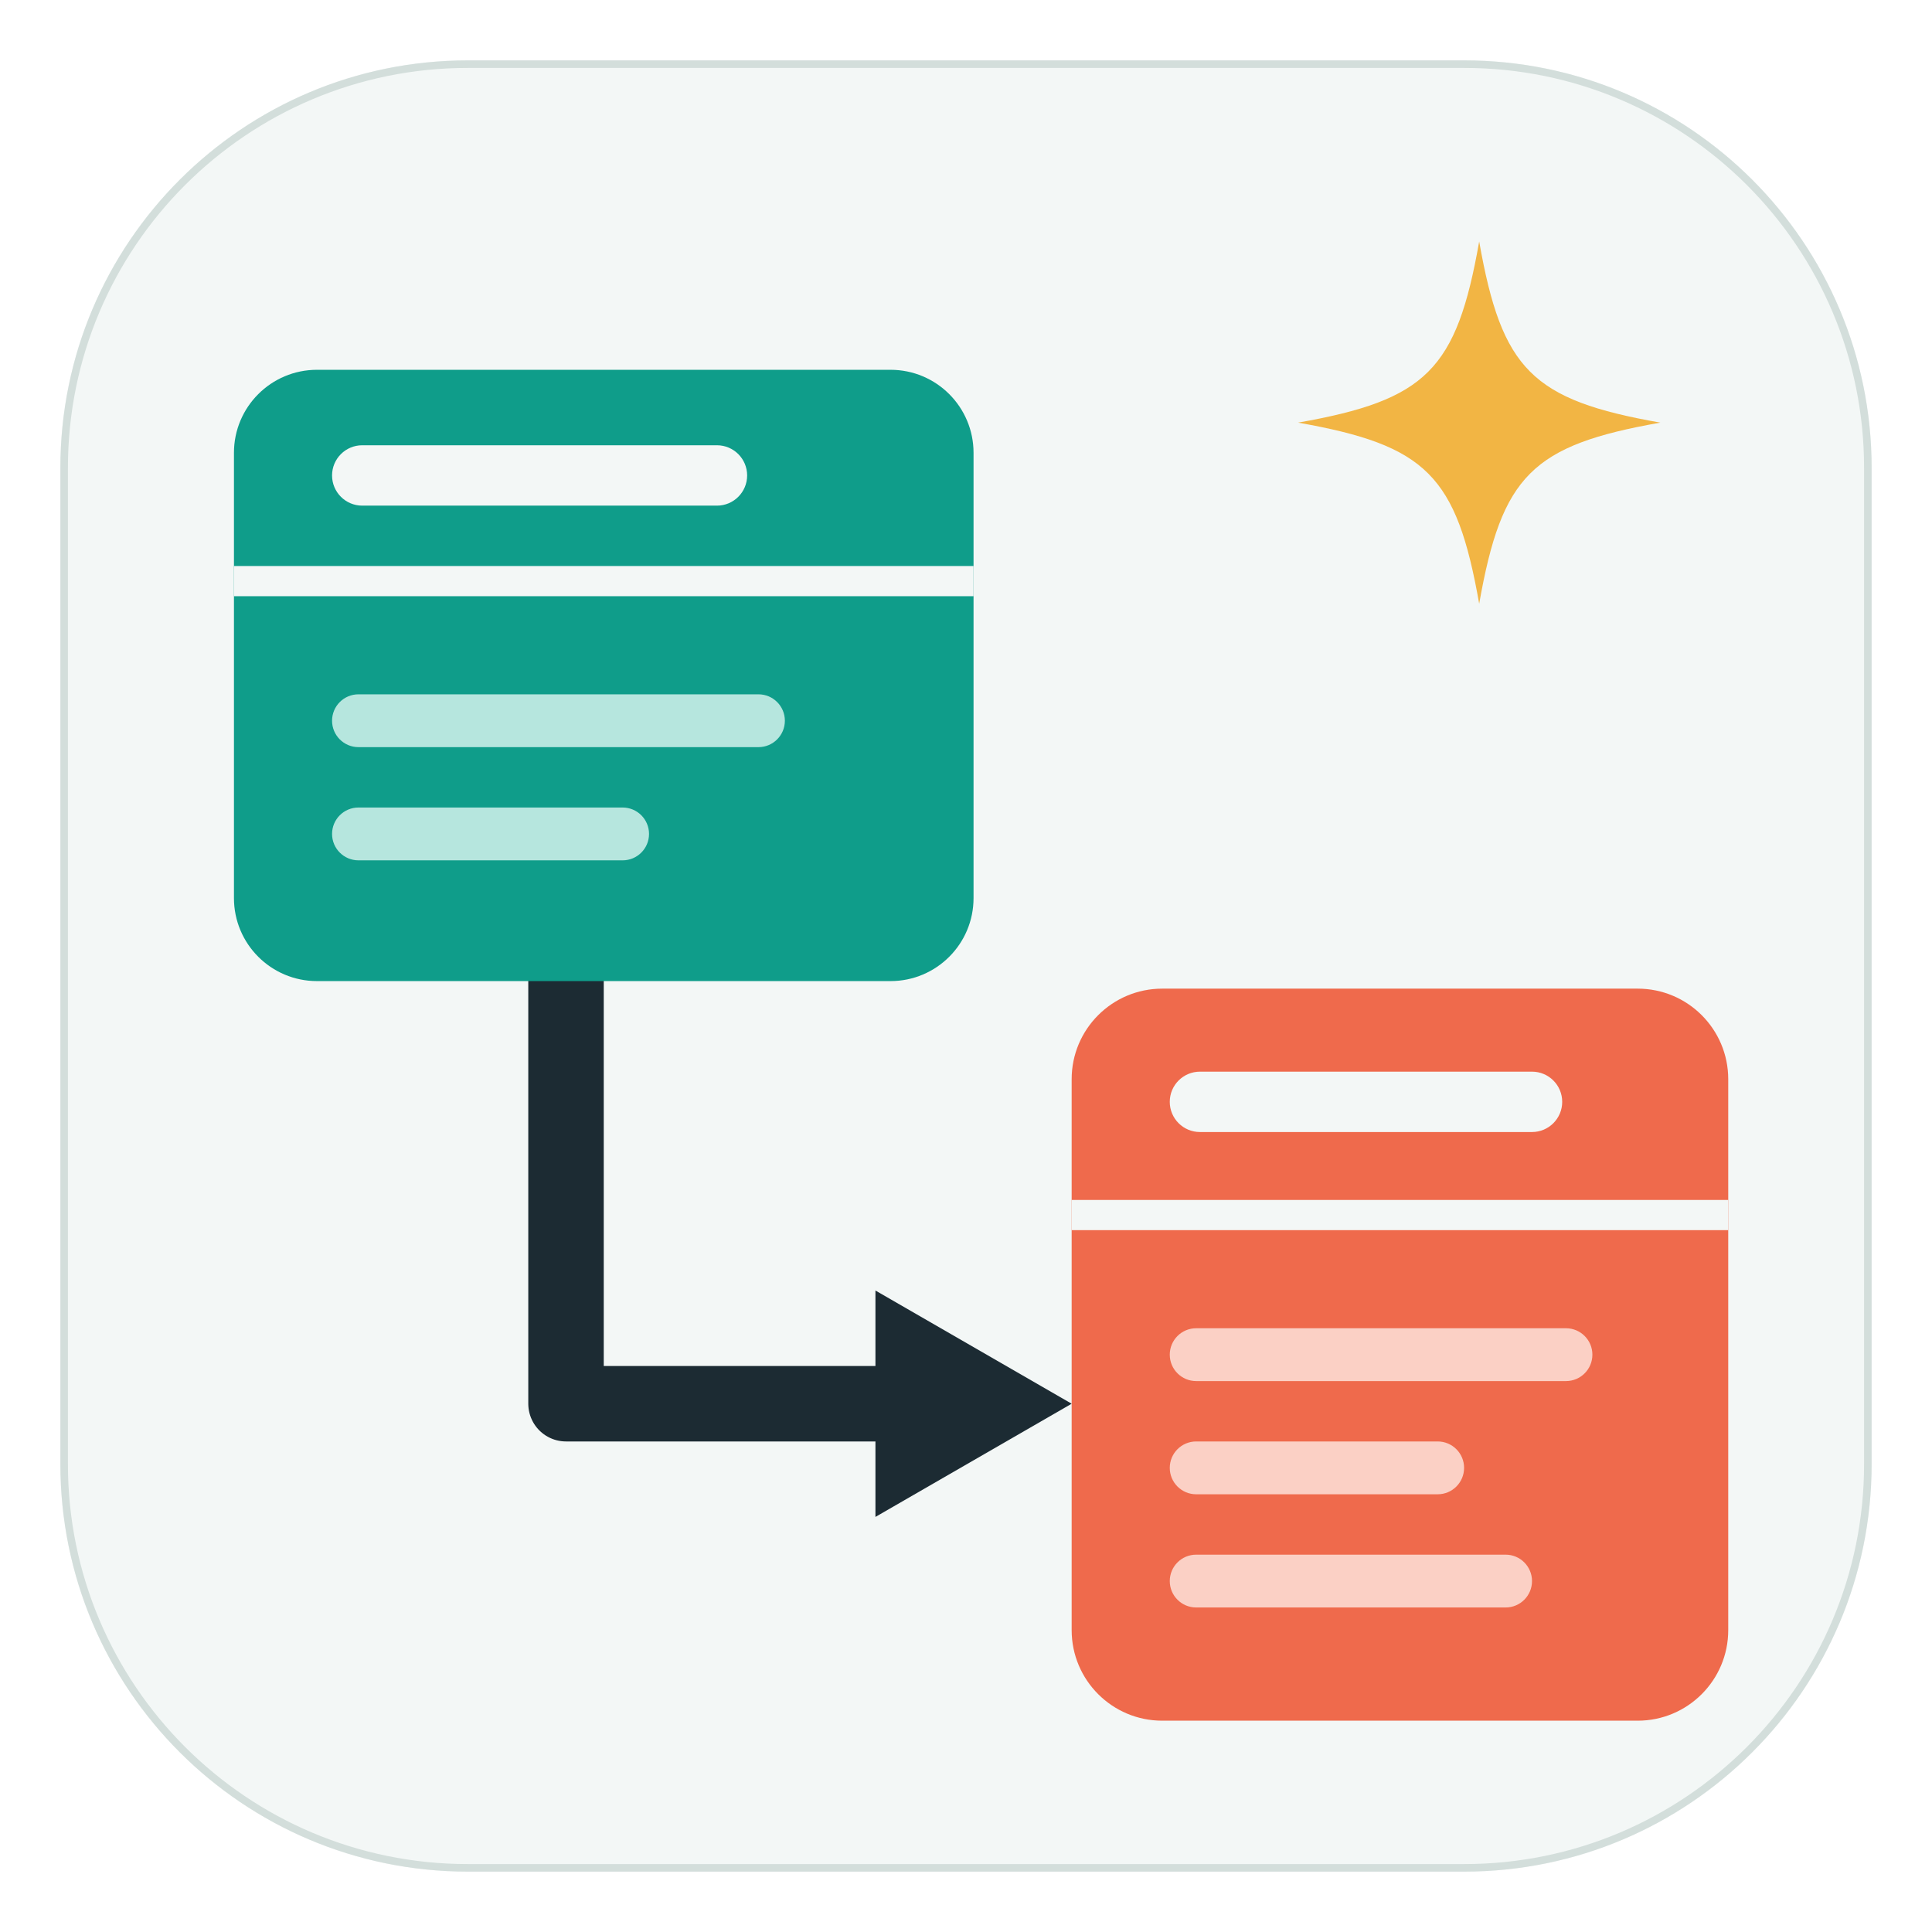
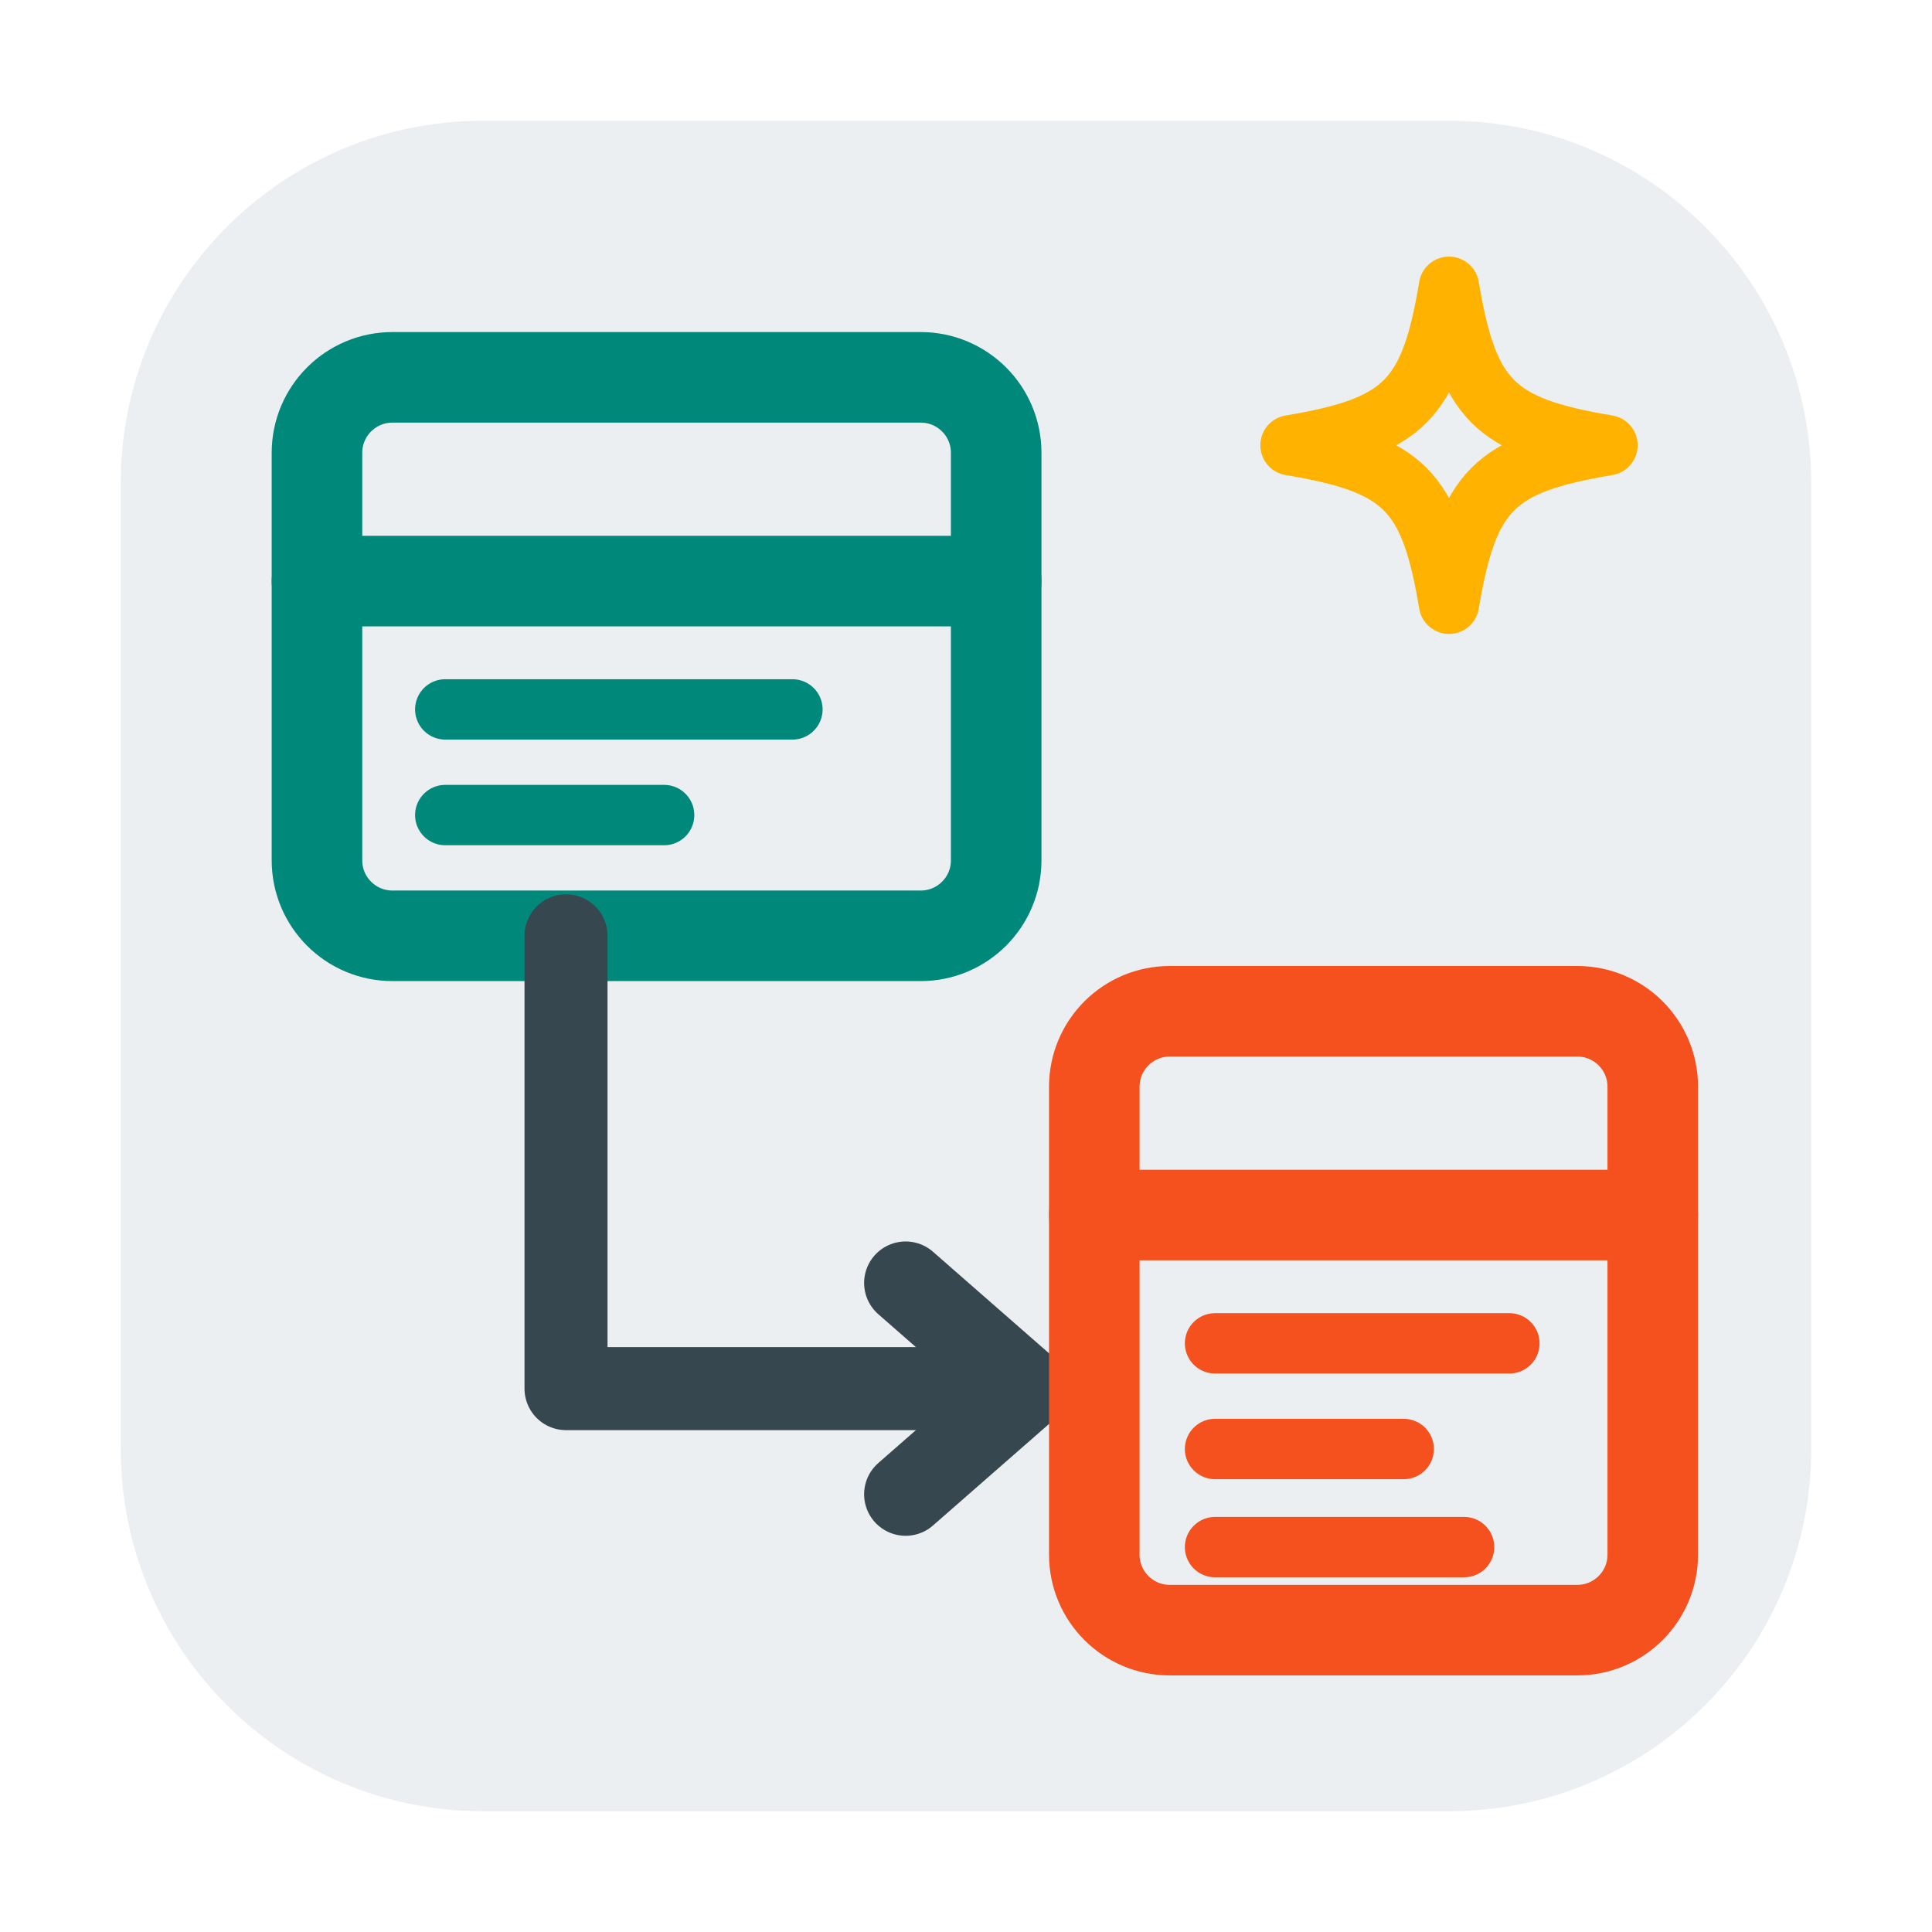
<svg xmlns="http://www.w3.org/2000/svg" viewBox="0 0 512 512">
-   <rect x="16" y="16" width="480" height="480" rx="108" fill="#F3F7F6" />
-   <rect x="17" y="17" width="478" height="478" rx="107" fill="none" stroke="#D3DEDB" stroke-width="2" />
-   <path d="M150 260V372H232" fill="none" stroke="#1C2B33" stroke-width="20" stroke-linecap="round" stroke-linejoin="round" />
-   <path d="M232 342l52 30-52 30z" fill="#1C2B33" />
-   <rect x="62" y="98" width="196" height="162" rx="22" fill="#0F9D8A" />
-   <rect x="62" y="150" width="196" height="8" fill="#F3F7F6" />
-   <rect x="88" y="118" width="110" height="16" rx="8" fill="#F3F7F6" />
-   <rect x="88" y="184" width="120" height="14" rx="7" fill="#B6E6DE" />
-   <rect x="88" y="214" width="84" height="14" rx="7" fill="#B6E6DE" />
-   <rect x="284" y="262" width="174" height="194" rx="24" fill="#EF6A4C" />
-   <rect x="284" y="318" width="174" height="8" fill="#F3F7F6" />
-   <rect x="310" y="284" width="104" height="16" rx="8" fill="#F3F7F6" />
-   <rect x="310" y="352" width="112" height="14" rx="7" fill="#FBD0C5" />
-   <rect x="310" y="382" width="78" height="14" rx="7" fill="#FBD0C5" />
-   <rect x="310" y="412" width="96" height="14" rx="7" fill="#FBD0C5" />
-   <path d="M392 64c6 34 14 42 48 48c-34 6-42 14-48 48c-6-34-14-42-48-48c34-6 42-14 48-48z" fill="#F2B544" />
+   <rect x="32" y="32" width="448" height="448" rx="96" fill="#ECEFF1" />
+   <g fill="none" stroke-linecap="round" stroke-linejoin="round">
+     <g stroke="#00897B" stroke-width="24">
+       <rect x="84" y="100" width="180" height="148" rx="20" />
+       <path d="M84 154H264" />
+     </g>
+     <g stroke="#00897B" stroke-width="16">
+       <path d="M118 188H210M118 216H176" />
+     </g>
+     <path d="M150 248V368H262" stroke="#37474F" stroke-width="22" />
+     <path d="M240 340l32 28-32 28" stroke="#37474F" stroke-width="22" />
+     <g stroke="#F4511E" stroke-width="24">
+       <rect x="290" y="268" width="148" height="164" rx="20" />
+       <path d="M290 322H438" />
+     </g>
+     <g stroke="#F4511E" stroke-width="16">
+       <path d="M322 356H400M322 384H372M322 410H388" />
+     </g>
+     <path d="M384 76c5 30 12 37 42 42c-30 5-37 12-42 42c-5-30-12-37-42-42c30-5 37-12 42-42z" stroke="#FFB300" stroke-width="16" />
+   </g>
</svg>
